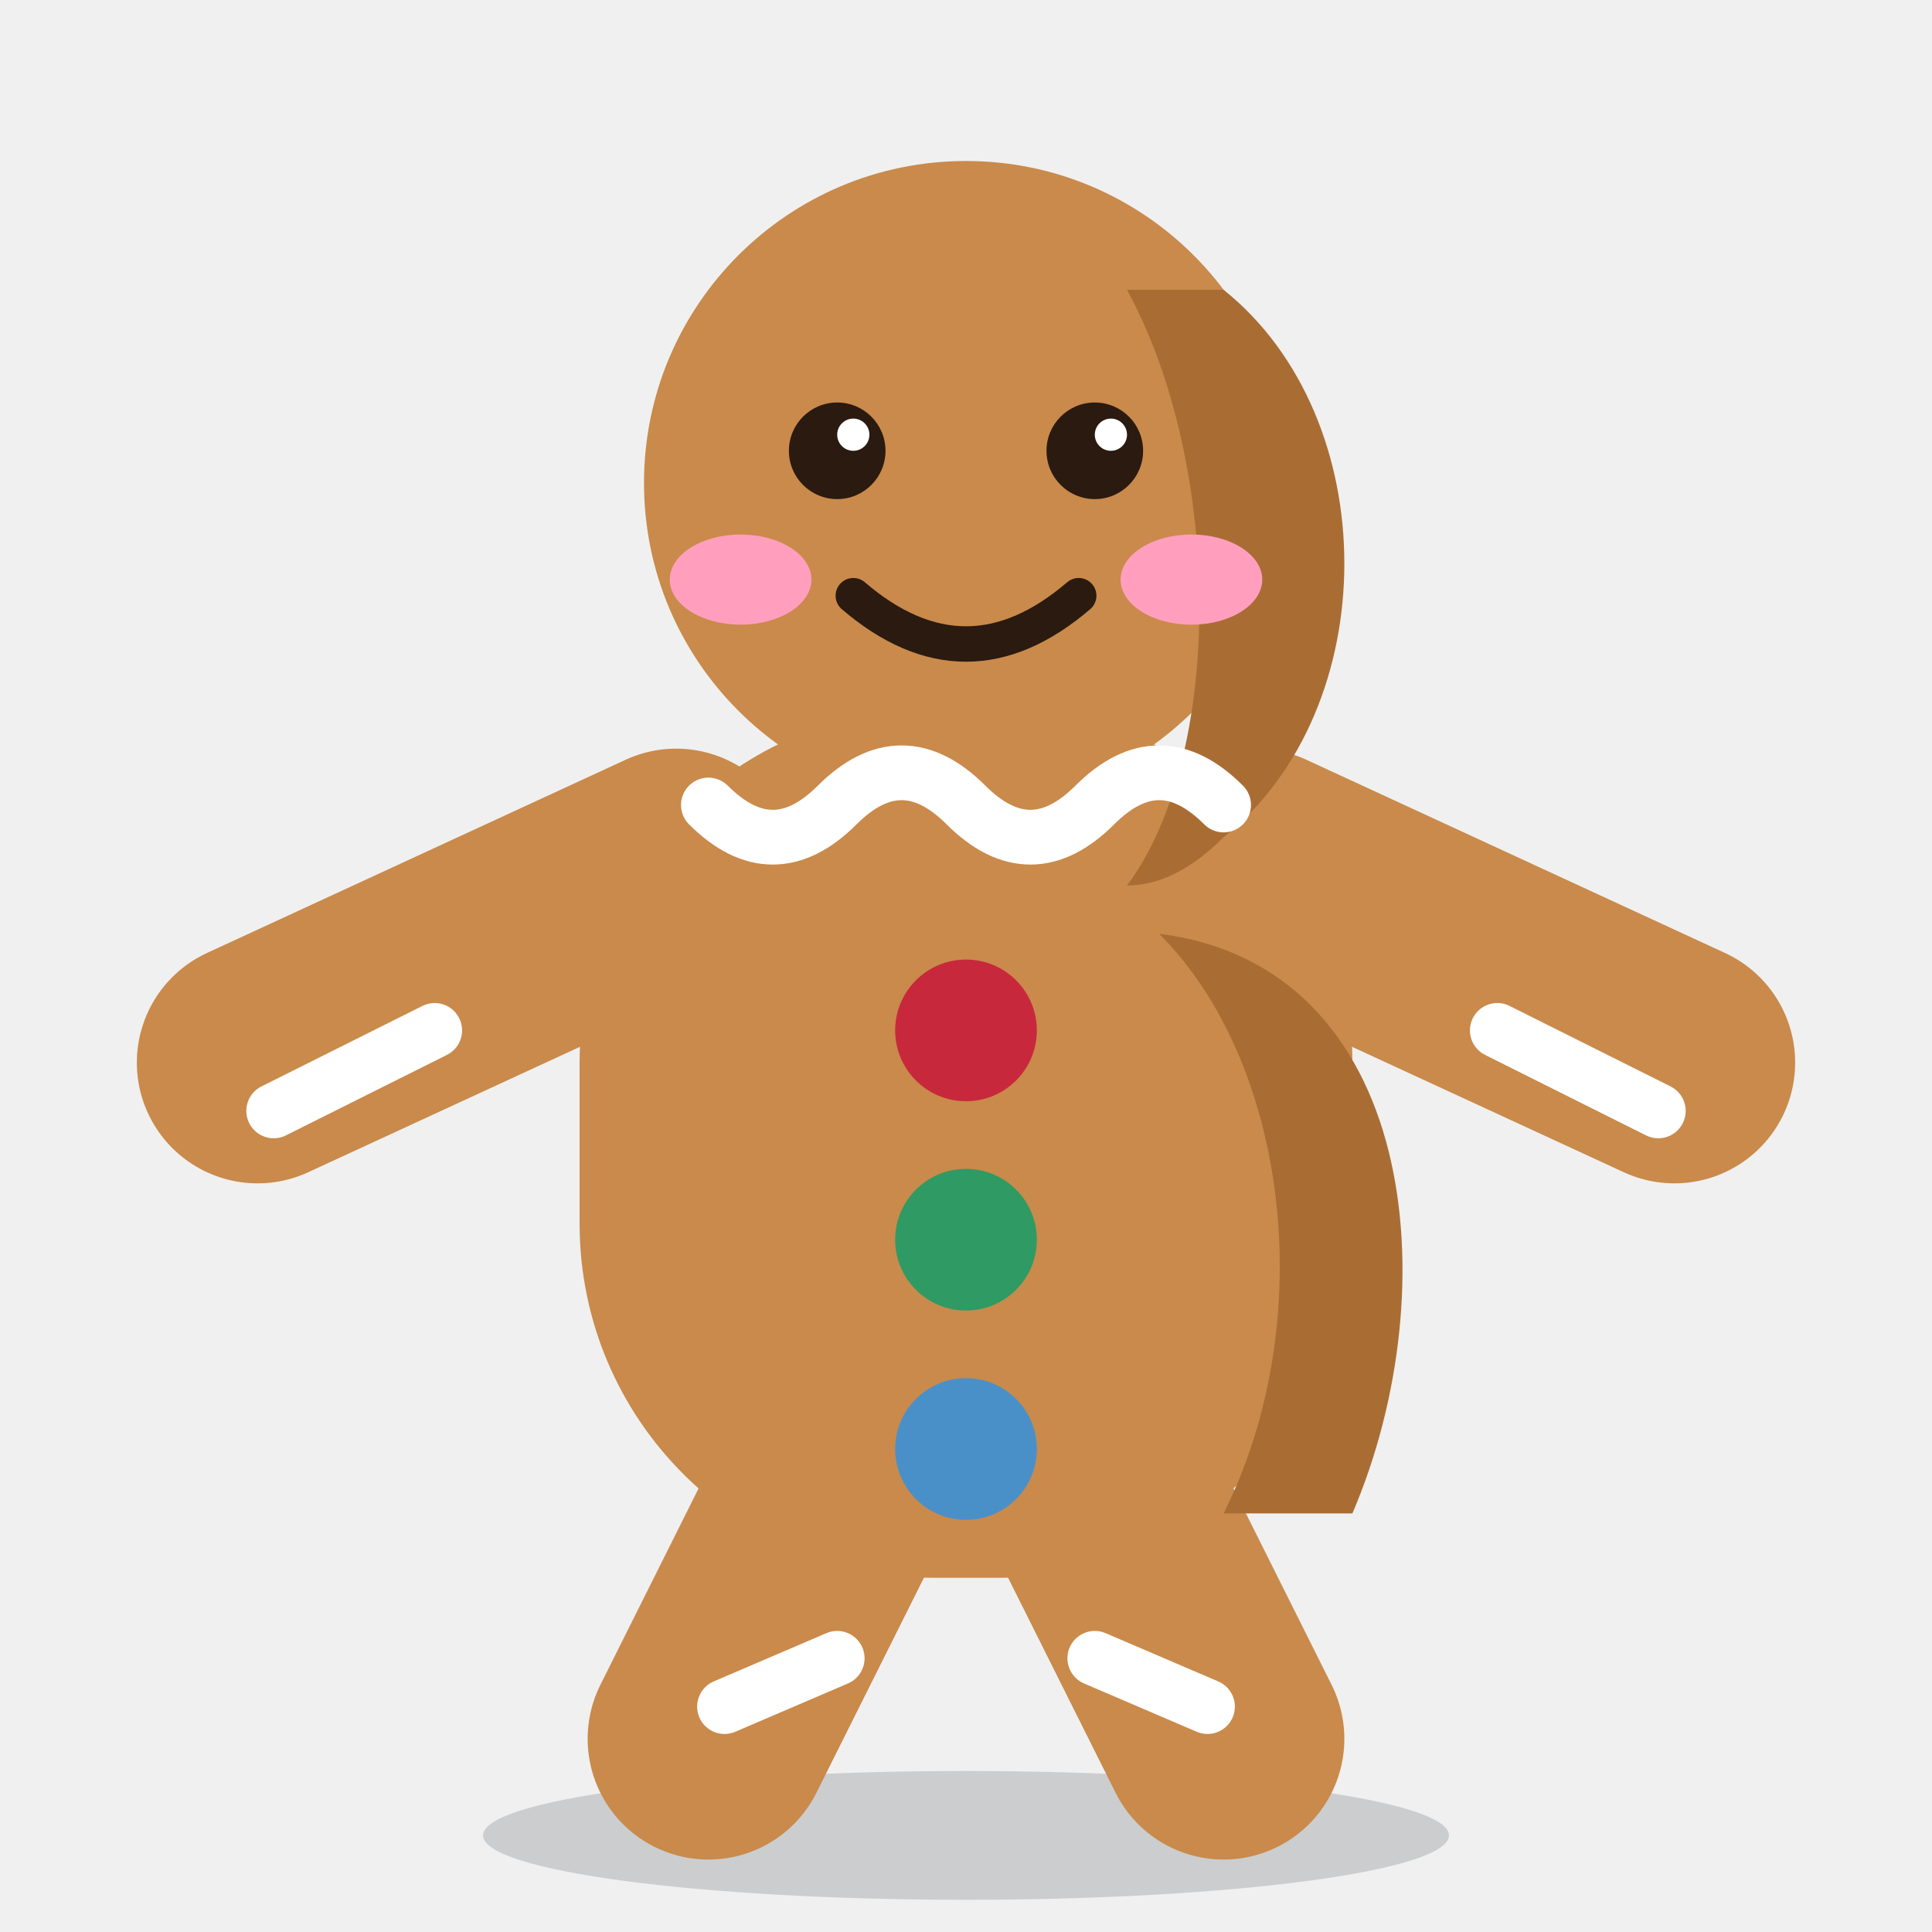
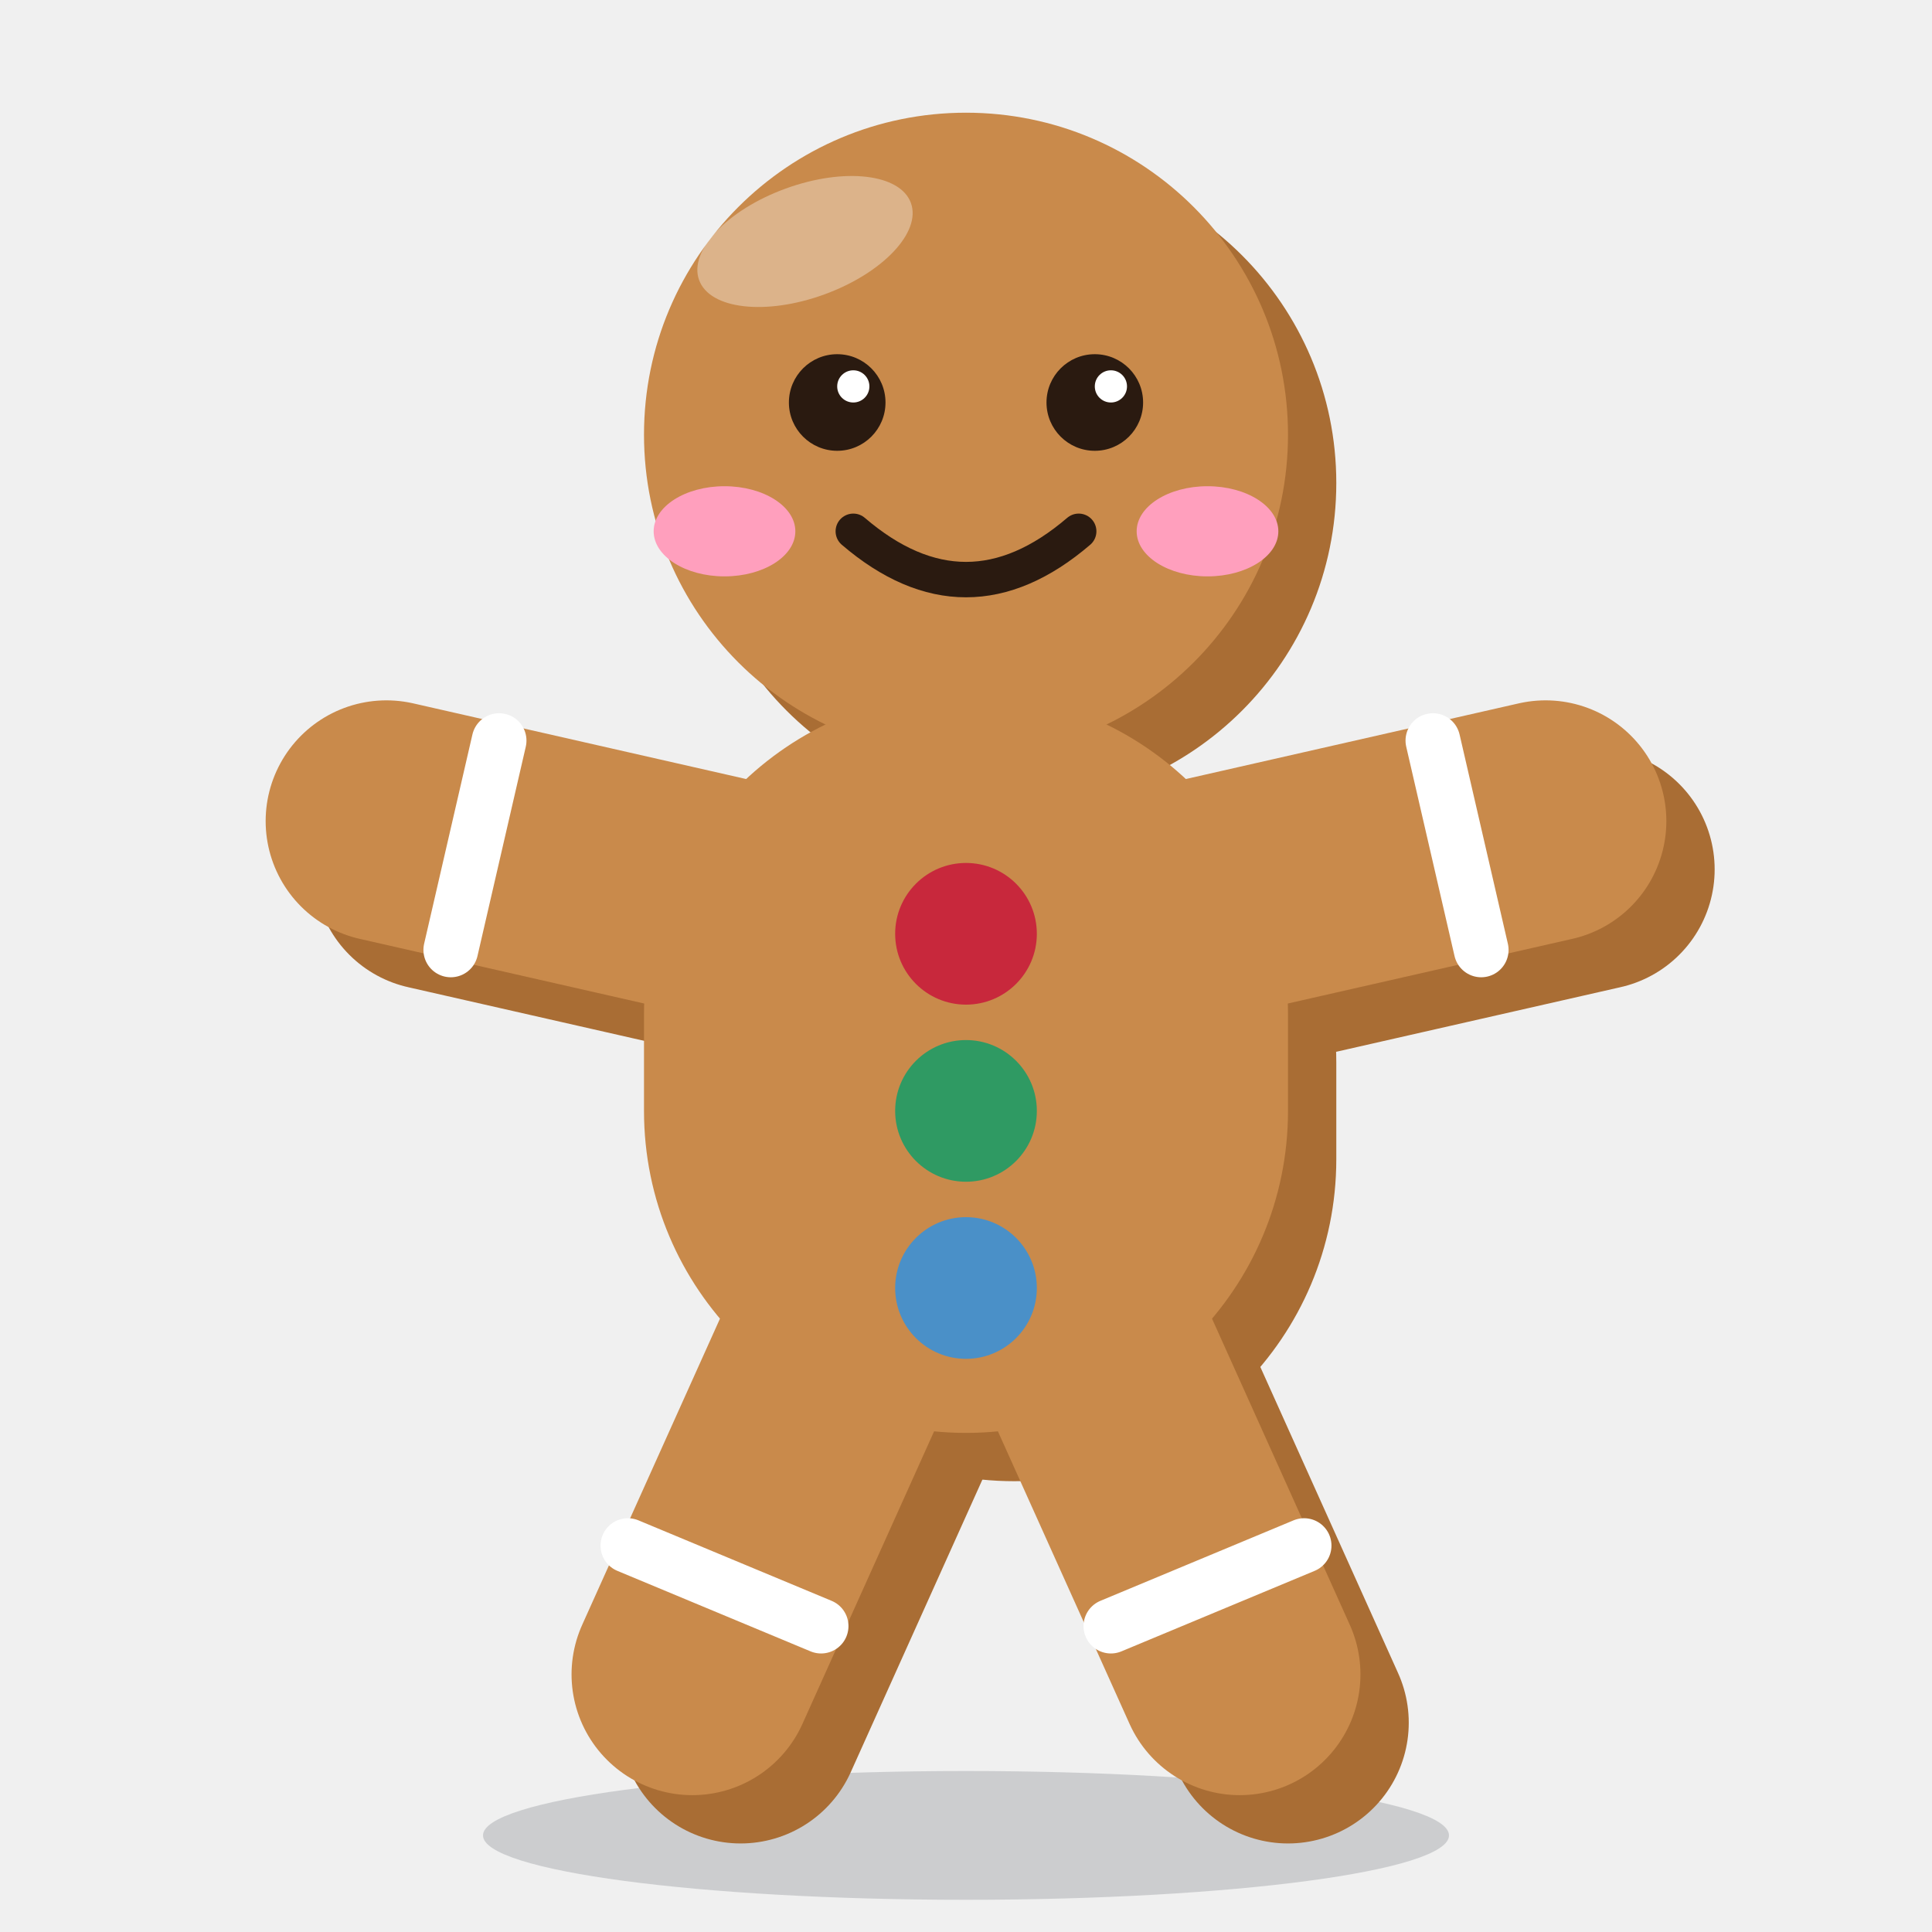
<svg xmlns="http://www.w3.org/2000/svg" viewBox="0 0 120 120">
  <ellipse cx="60" cy="114" rx="30" ry="4" fill="#0b1520" opacity=".16" />
-   <g stroke="#c98a4b" stroke-linecap="round" stroke-width="15">
-     <path d="M42 54L16 66M78 54l26 12M52 92l-8 16M68 92l8 16" />
+   <g transform="translate(3 3)" fill="#a96d34" stroke="#a96d34" stroke-width="15" stroke-linecap="round">
+     <path d="M46 56L24 51M74 56l22-5M52 84L43 104M68 84l9 20" fill="none" />
+     <rect x="40" y="43" width="40" height="46" rx="20" stroke="none" />
+     <circle cx="60" cy="27" r="20" stroke="none" />
  </g>
-   <rect x="36" y="44" width="48" height="54" rx="22" fill="#c98a4b" />
-   <circle cx="60" cy="30" r="20" fill="#c98a4b" />
-   <path d="M76 18c10 8 10 26 0 34-2 2-4 3-6 3 6-8 6-26 0-37z" fill="#a96d34" />
-   <path d="M72 58c8 8 10 24 4 36l8 0c6-14 4-34-12-36z" fill="#a96d34" />
-   <g fill="none" stroke="#fff" stroke-width="3.4" stroke-linecap="round">
-     <path d="M17 69l10-5M93 64l10 5M45 106l7-3M68 103l7 3M44 50q4 4 8 0t8 0 8 0 8 0" />
+   <g fill="#c98a4b" stroke="#c98a4b" stroke-width="15" stroke-linecap="round">
+     <path d="M46 56L24 51M74 56l22-5M52 84L43 104M68 84l9 20" fill="none" />
+     <rect x="40" y="43" width="40" height="46" rx="20" stroke="none" />
+     <circle cx="60" cy="27" r="20" stroke="none" />
  </g>
-   <circle cx="52" cy="28" r="3" fill="#2a1a10" />
-   <circle cx="68" cy="28" r="3" fill="#2a1a10" />
-   <circle cx="53" cy="27" r="1" fill="#fff" />
-   <circle cx="69" cy="27" r="1" fill="#fff" />
-   <ellipse cx="46" cy="36" rx="4.4" ry="2.8" fill="#ff9fbd" />
-   <ellipse cx="74" cy="36" rx="4.4" ry="2.8" fill="#ff9fbd" />
-   <path d="M53 37q7 6 14 0" fill="none" stroke="#2a1a10" stroke-width="2.2" stroke-linecap="round" />
-   <circle cx="60" cy="64" r="4.4" fill="#c8283c" />
-   <circle cx="60" cy="77" r="4.4" fill="#2f9a63" />
-   <circle cx="60" cy="90" r="4.4" fill="#4a90c8" />
+   <g fill="none" stroke="#fff" stroke-width="3.400" stroke-linecap="round">
+     <path d="M31 46l-3 13M89 46l3 13M51 101l-12-5M69 101l12-5" />
+   </g>
+   <ellipse cx="50" cy="15" rx="7" ry="3.500" fill="#fff" opacity=".35" transform="rotate(-20 50 15)" />
+   <circle cx="52" cy="25" r="3" fill="#2a1a10" />
+   <circle cx="68" cy="25" r="3" fill="#2a1a10" />
+   <circle cx="53" cy="24" r="1" fill="#fff" />
+   <circle cx="69" cy="24" r="1" fill="#fff" />
+   <ellipse cx="45" cy="33" rx="4.400" ry="2.800" fill="#ff9fbd" />
+   <ellipse cx="75" cy="33" rx="4.400" ry="2.800" fill="#ff9fbd" />
+   <path d="M53 33q7 6 14 0" fill="none" stroke="#2a1a10" stroke-width="2.200" stroke-linecap="round" />
+   <circle cx="60" cy="58" r="4.400" fill="#c8283c" />
+   <circle cx="60" cy="69" r="4.400" fill="#2f9a63" />
+   <circle cx="60" cy="80" r="4.400" fill="#4a90c8" />
</svg>
